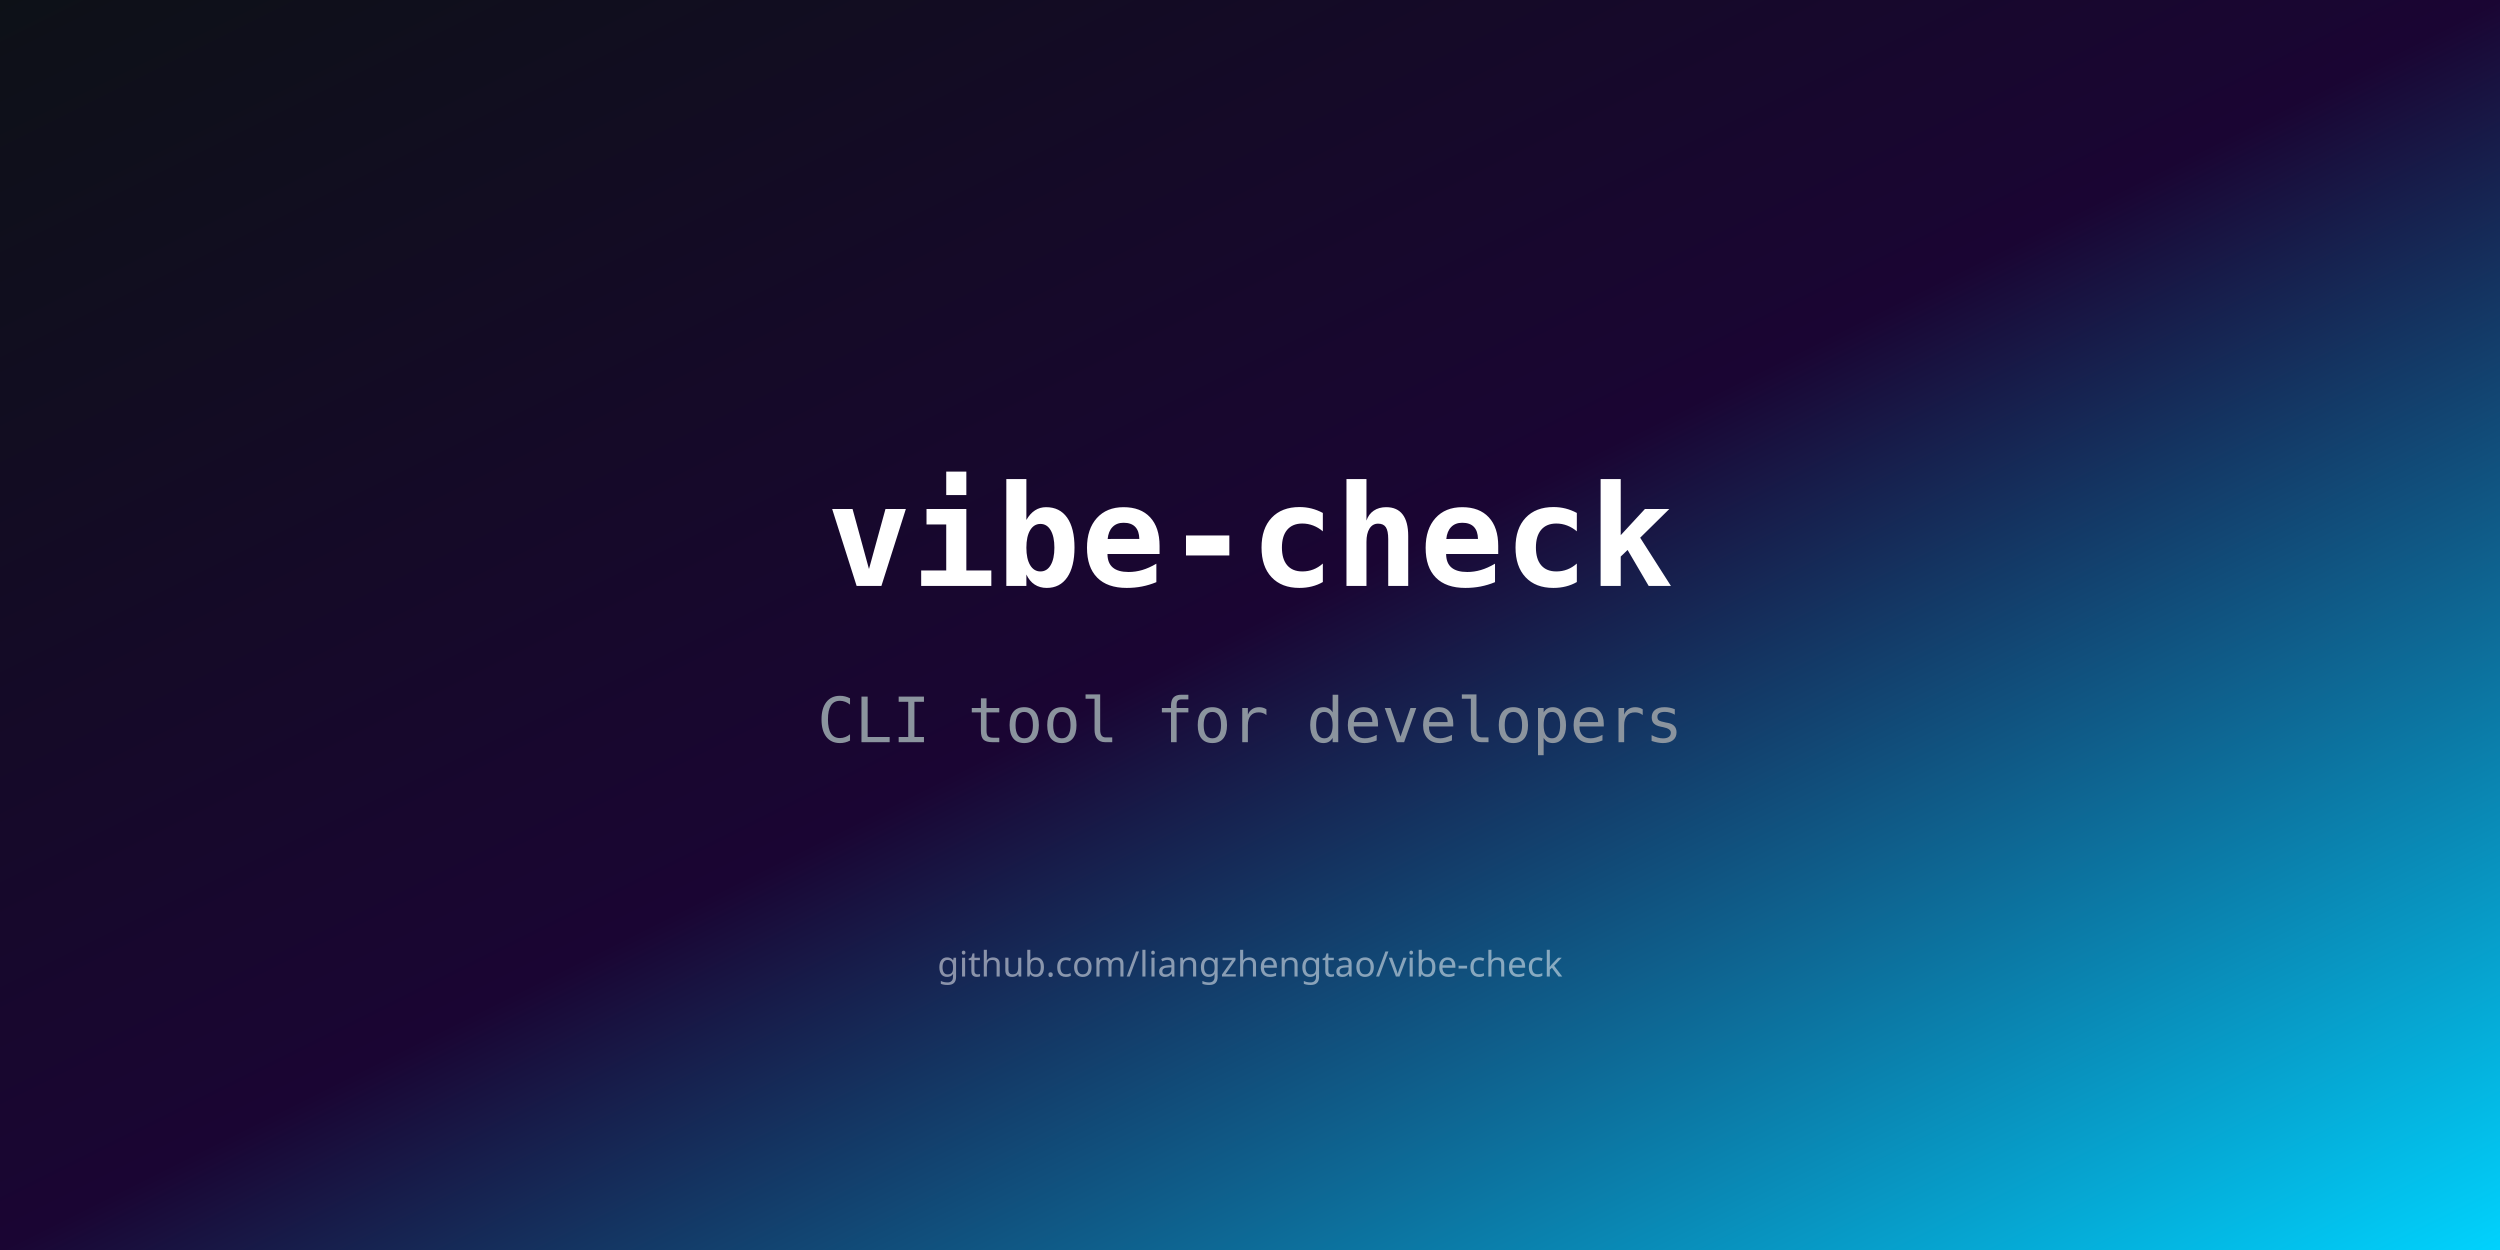
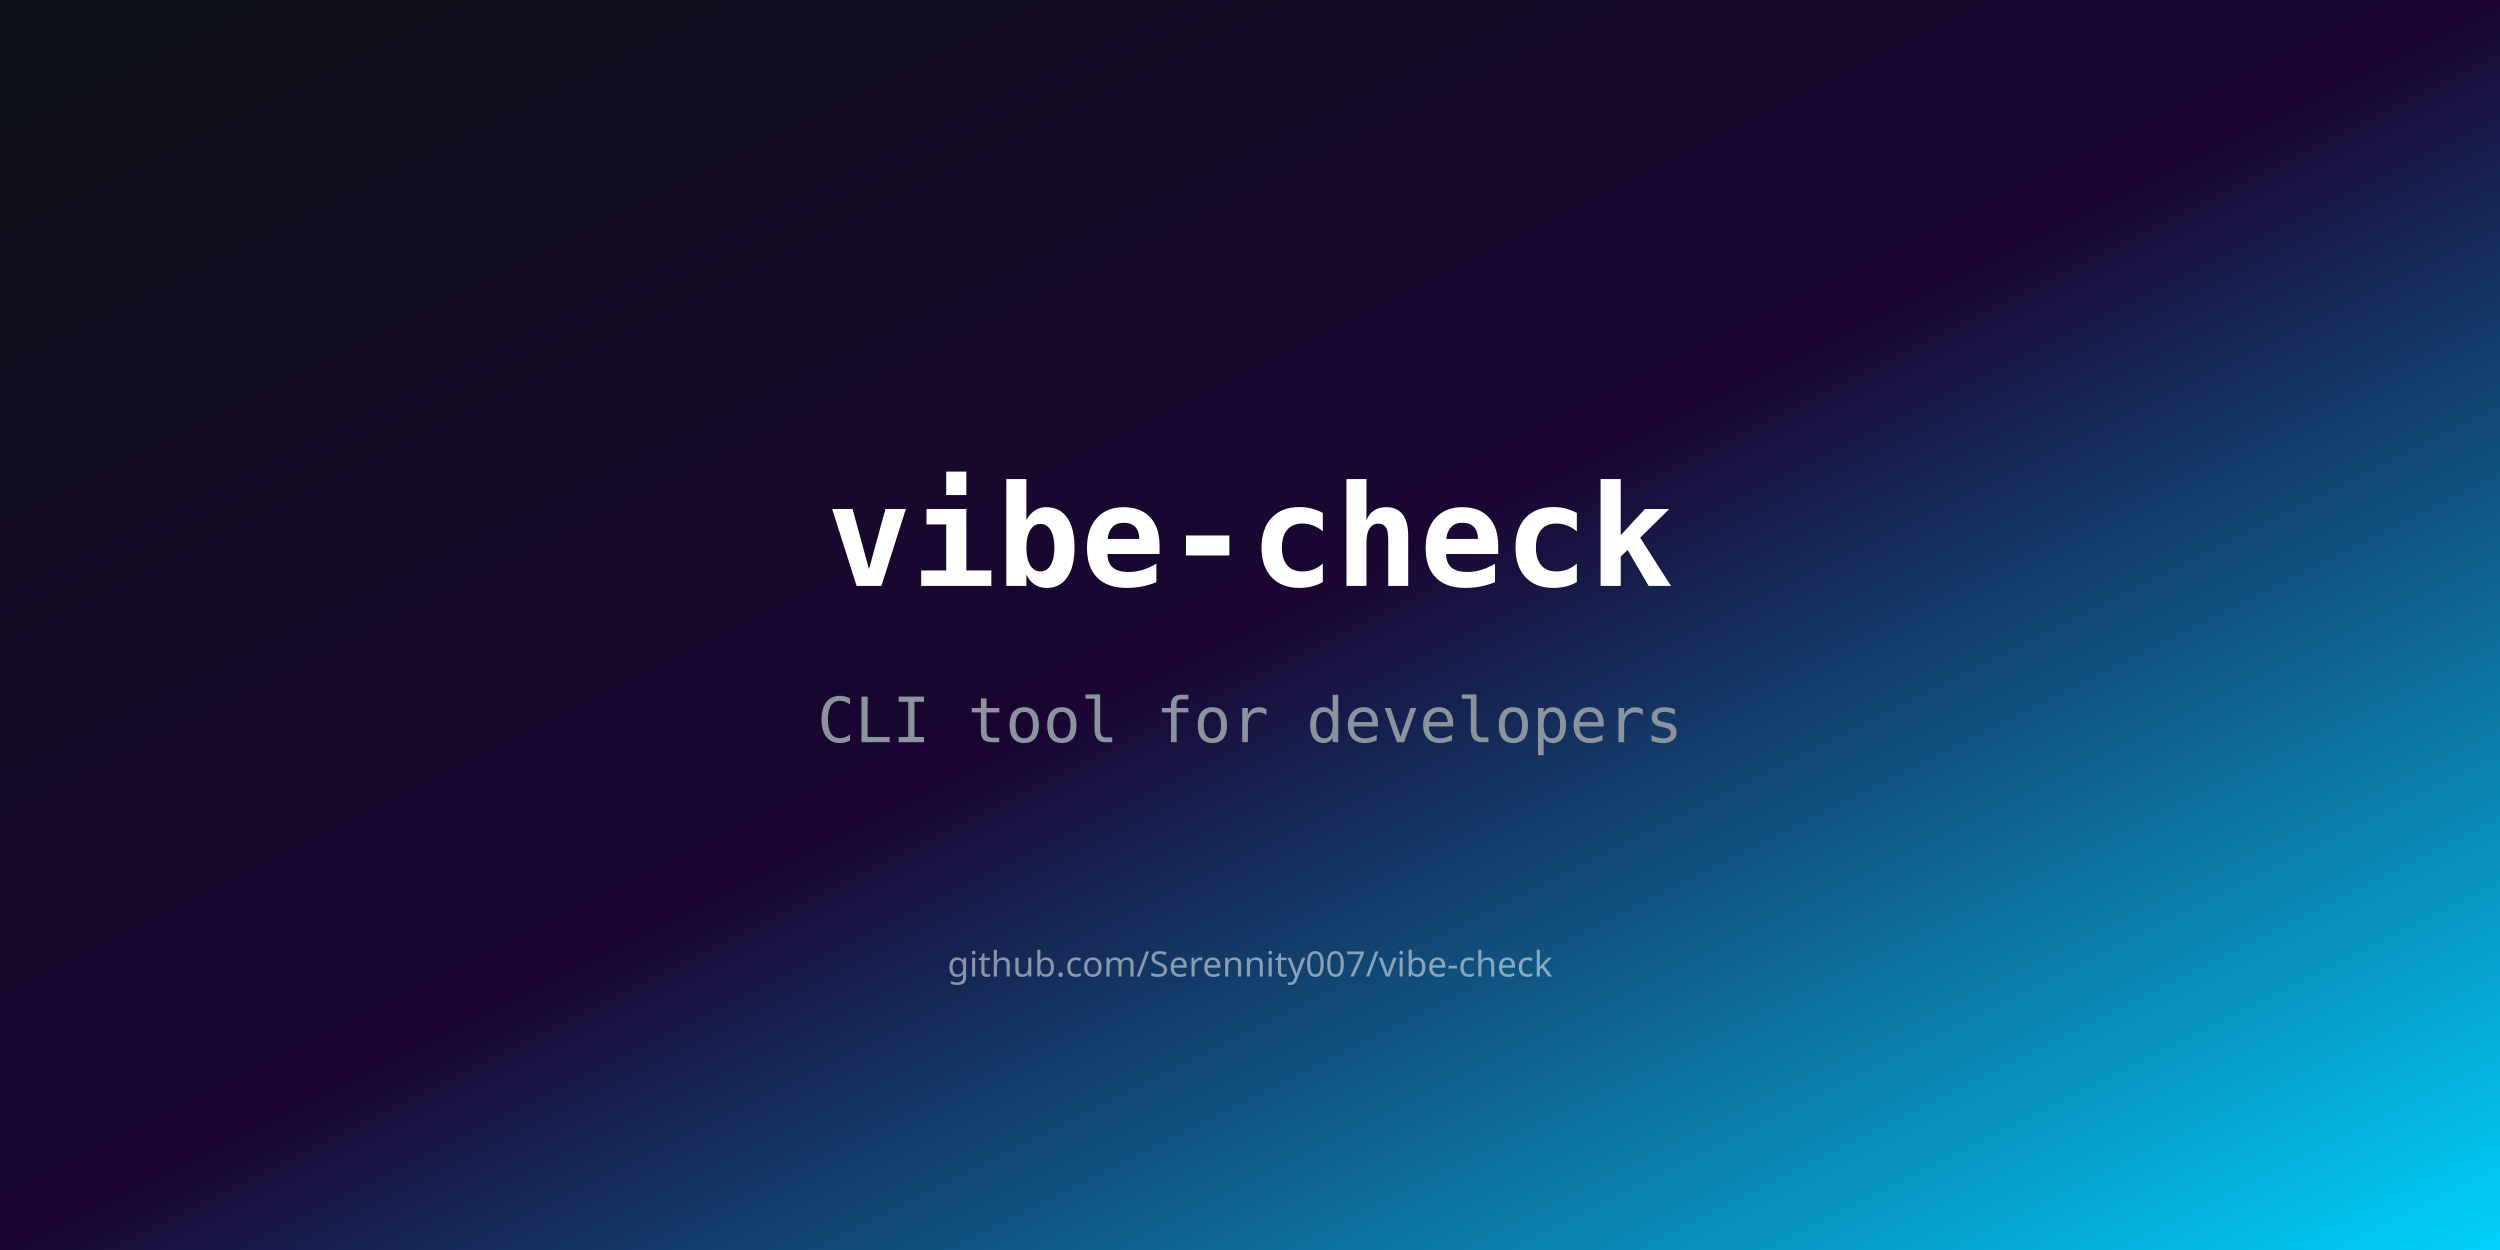
<svg xmlns="http://www.w3.org/2000/svg" width="1280" height="640" viewBox="0 0 1280 640">
  <defs>
    <linearGradient id="bg" x1="0%" y1="0%" x2="100%" y2="100%">
      <stop offset="0%" style="stop-color:#0d1117;stop-opacity:1" />
      <stop offset="50%" style="stop-color:#1a0533;stop-opacity:1" />
      <stop offset="100%" style="stop-color:#00d4ff;stop-opacity:1" />
    </linearGradient>
  </defs>
  <rect width="1280" height="640" fill="url(#bg)" />
  <text x="640" y="300" font-family="monospace" font-size="72" font-weight="bold" fill="white" text-anchor="middle">vibe-check</text>
  <text x="640" y="380" font-family="monospace" font-size="32" fill="#8b949e" text-anchor="middle">CLI tool for developers</text>
-   <text x="640" y="500" font-family="sans-serif" font-size="18" fill="rgba(255,255,255,0.5)" text-anchor="middle">github.com/liangzhengtao/vibe-check</text>
+   <text x="640" y="500" font-family="sans-serif" font-size="18" fill="rgba(255,255,255,0.5)" text-anchor="middle">github.com/Serennity007/vibe-check</text>
</svg>
